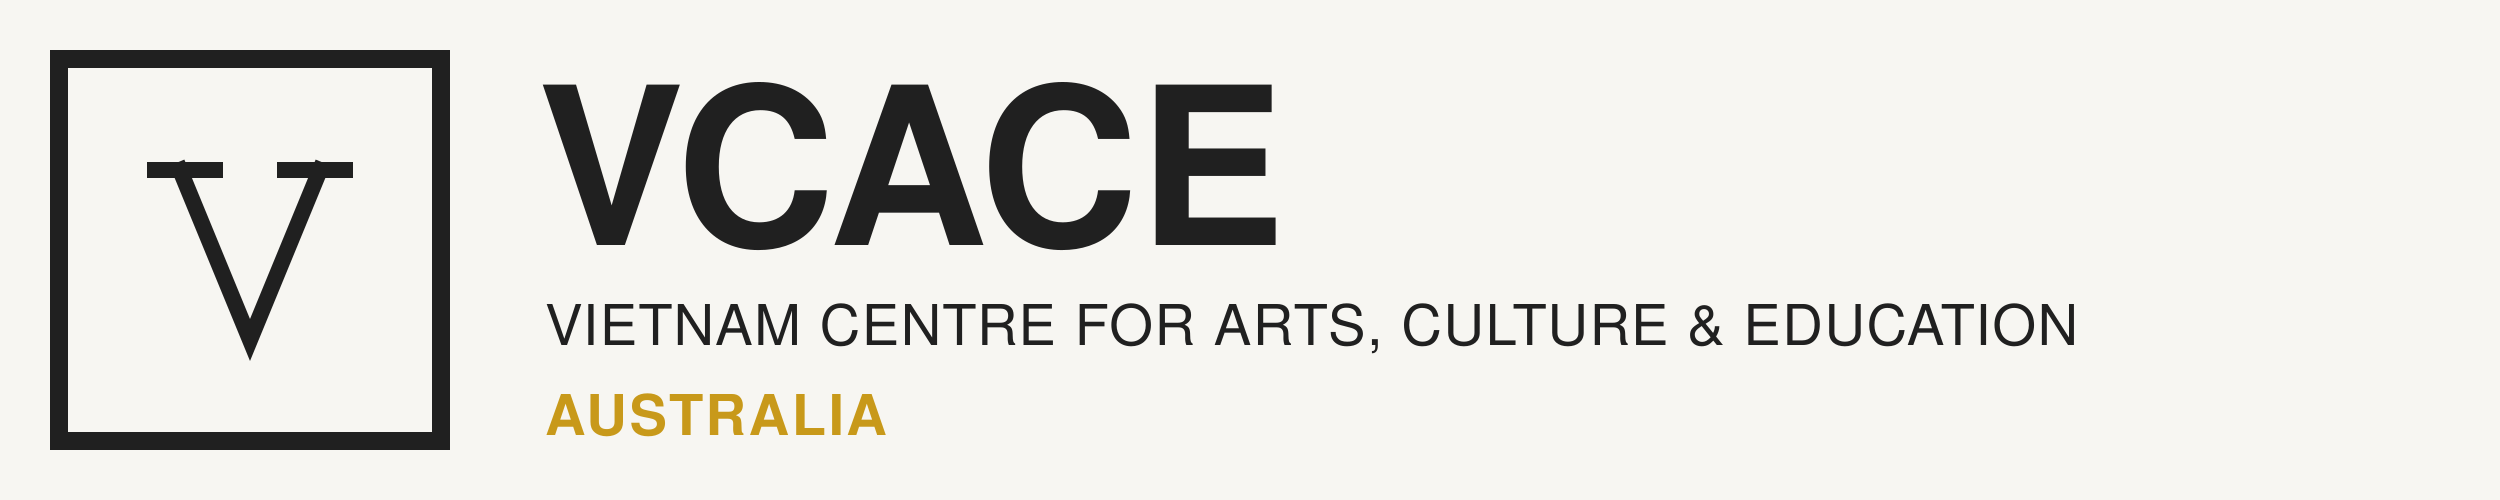
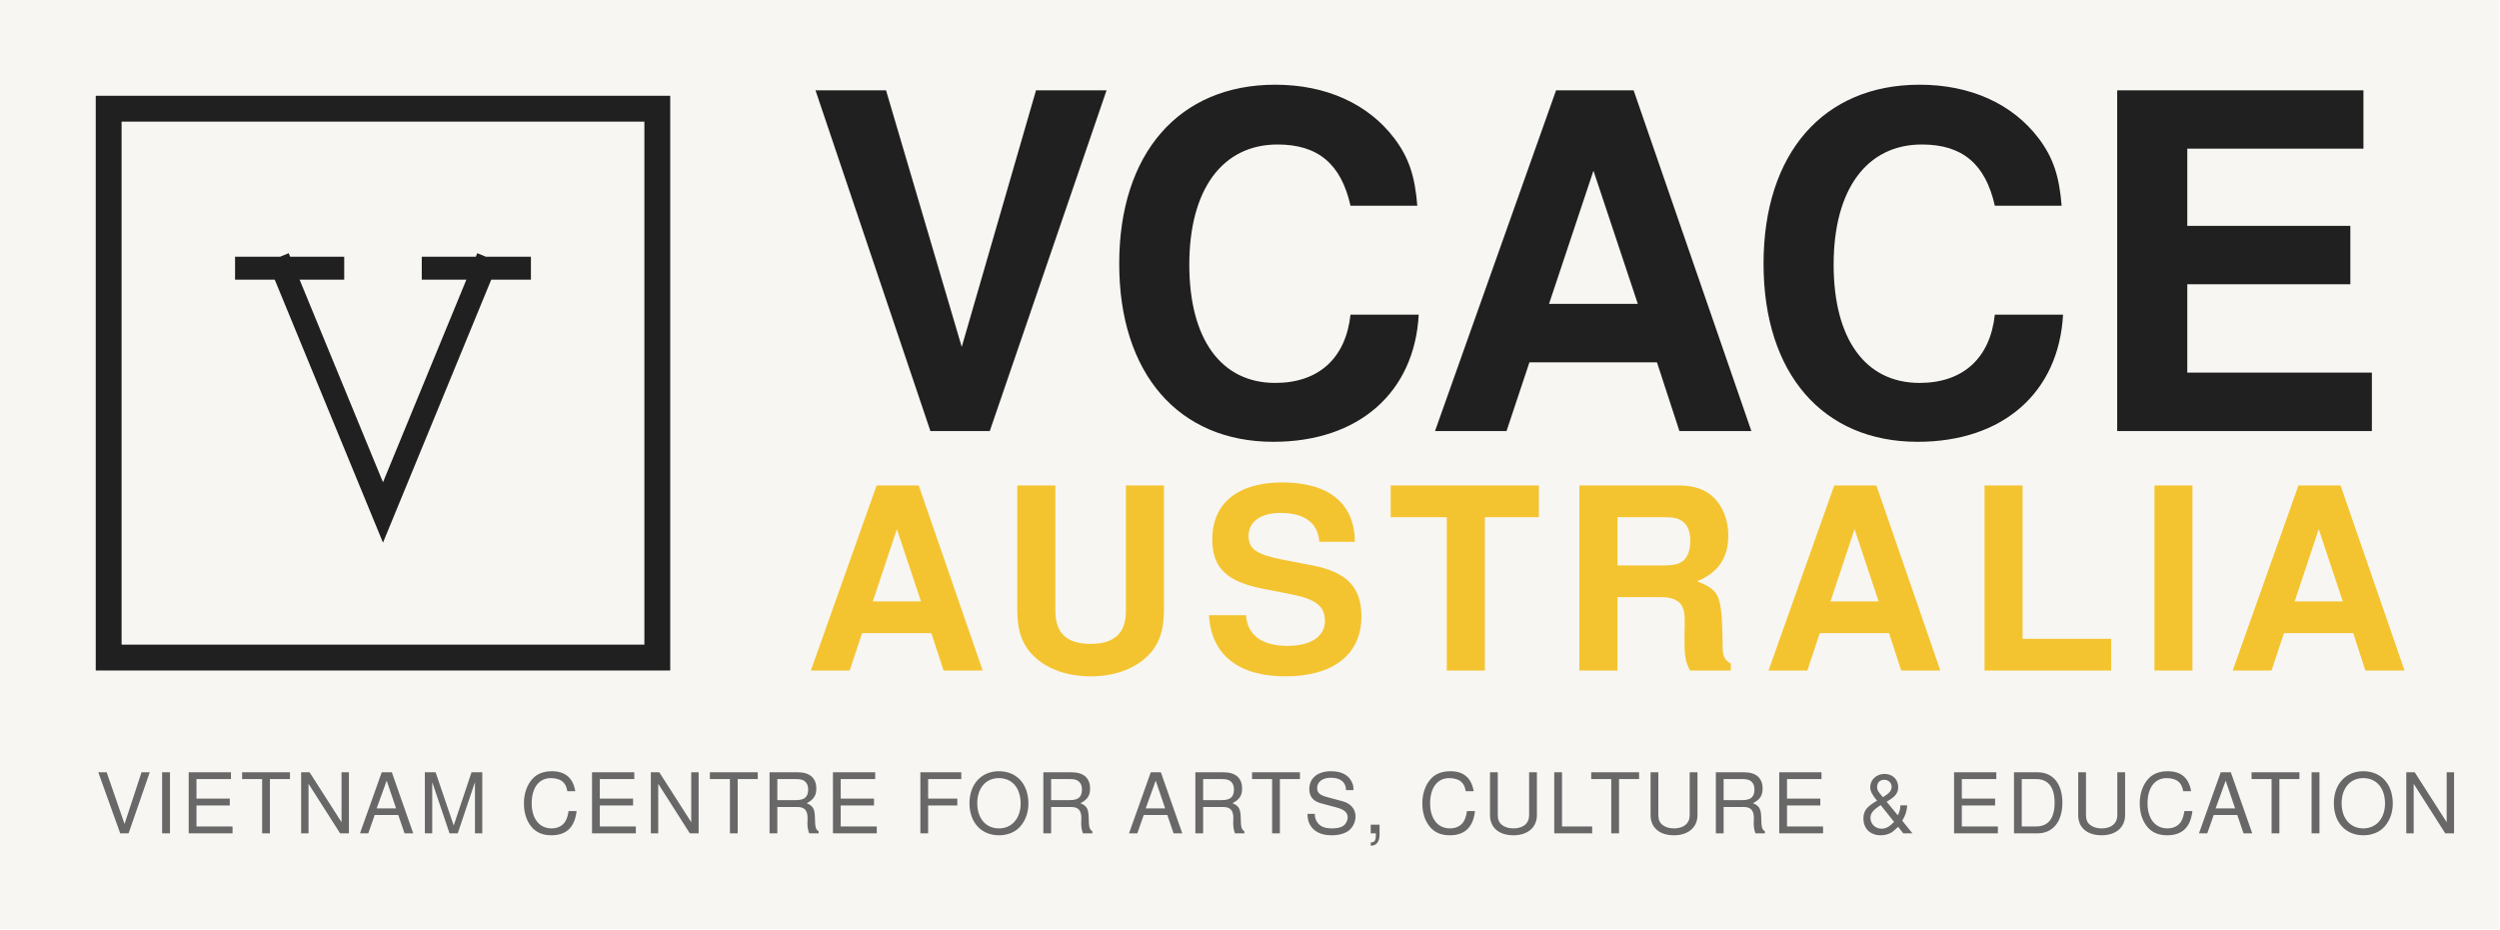
- <svg xmlns="http://www.w3.org/2000/svg" viewBox="0 0 1000 200" width="1000" height="200">
-   <rect width="1000" height="200" fill="#F7F6F2" />
-   <rect x="23.6" y="23.6" width="152.8" height="152.8" fill="none" stroke="#202020" stroke-width="7.2" />
-   <path transform="translate(52.0 52.0) scale(4.0)" d="M2.5 4h6M15.5 4h6M5 4l7 17 7-17" fill="none" stroke="#202020" stroke-width="1.600" stroke-linecap="square" />
-   <text x="215" y="98" font-family="'Helvetica Neue', Helvetica, Arial, sans-serif" font-weight="700" font-size="88" fill="#202020">VCACE</text>
-   <text x="218" y="138" font-family="'Helvetica Neue', Helvetica, Arial, sans-serif" font-size="22.5" letter-spacing="0.6" fill="#202020">VIETNAM CENTRE FOR ARTS, CULTURE &amp; EDUCATION</text>
-   <text x="218" y="174" font-family="'Helvetica Neue', Helvetica, Arial, sans-serif" font-weight="700" font-size="22.5" letter-spacing="1" fill="#C8991A">AUSTRALIA</text>
+ <svg xmlns="http://www.w3.org/2000/svg" viewBox="0 0 522 194" width="522" height="194">
+   <rect width="522" height="194" fill="#F7F6F2" />
+   <rect x="22.7" y="22.7" width="114.6" height="114.6" fill="none" stroke="#202020" stroke-width="5.4" />
+   <path transform="translate(44.0 44.0) scale(3.0)" d="M2.5 4h6M15.5 4h6M5 4l7 17 7-17" fill="none" stroke="#202020" stroke-width="1.600" stroke-linecap="square" />
+   <text x="168" y="90" font-family="'Helvetica Neue', Helvetica, Arial, sans-serif" font-weight="700" font-size="97.6" textLength="334" lengthAdjust="spacingAndGlyphs" fill="#202020">VCACE</text>
+   <text x="168" y="140" font-family="'Helvetica Neue', Helvetica, Arial, sans-serif" font-weight="700" font-size="53" letter-spacing="4" textLength="334" lengthAdjust="spacing" fill="#F4C430">AUSTRALIA</text>
+   <text x="20" y="174" font-family="'Helvetica Neue', Helvetica, Arial, sans-serif" font-size="17.5" letter-spacing="0.86" textLength="482" lengthAdjust="spacing" fill="#686868">VIETNAM CENTRE FOR ARTS, CULTURE &amp; EDUCATION</text>
</svg>
